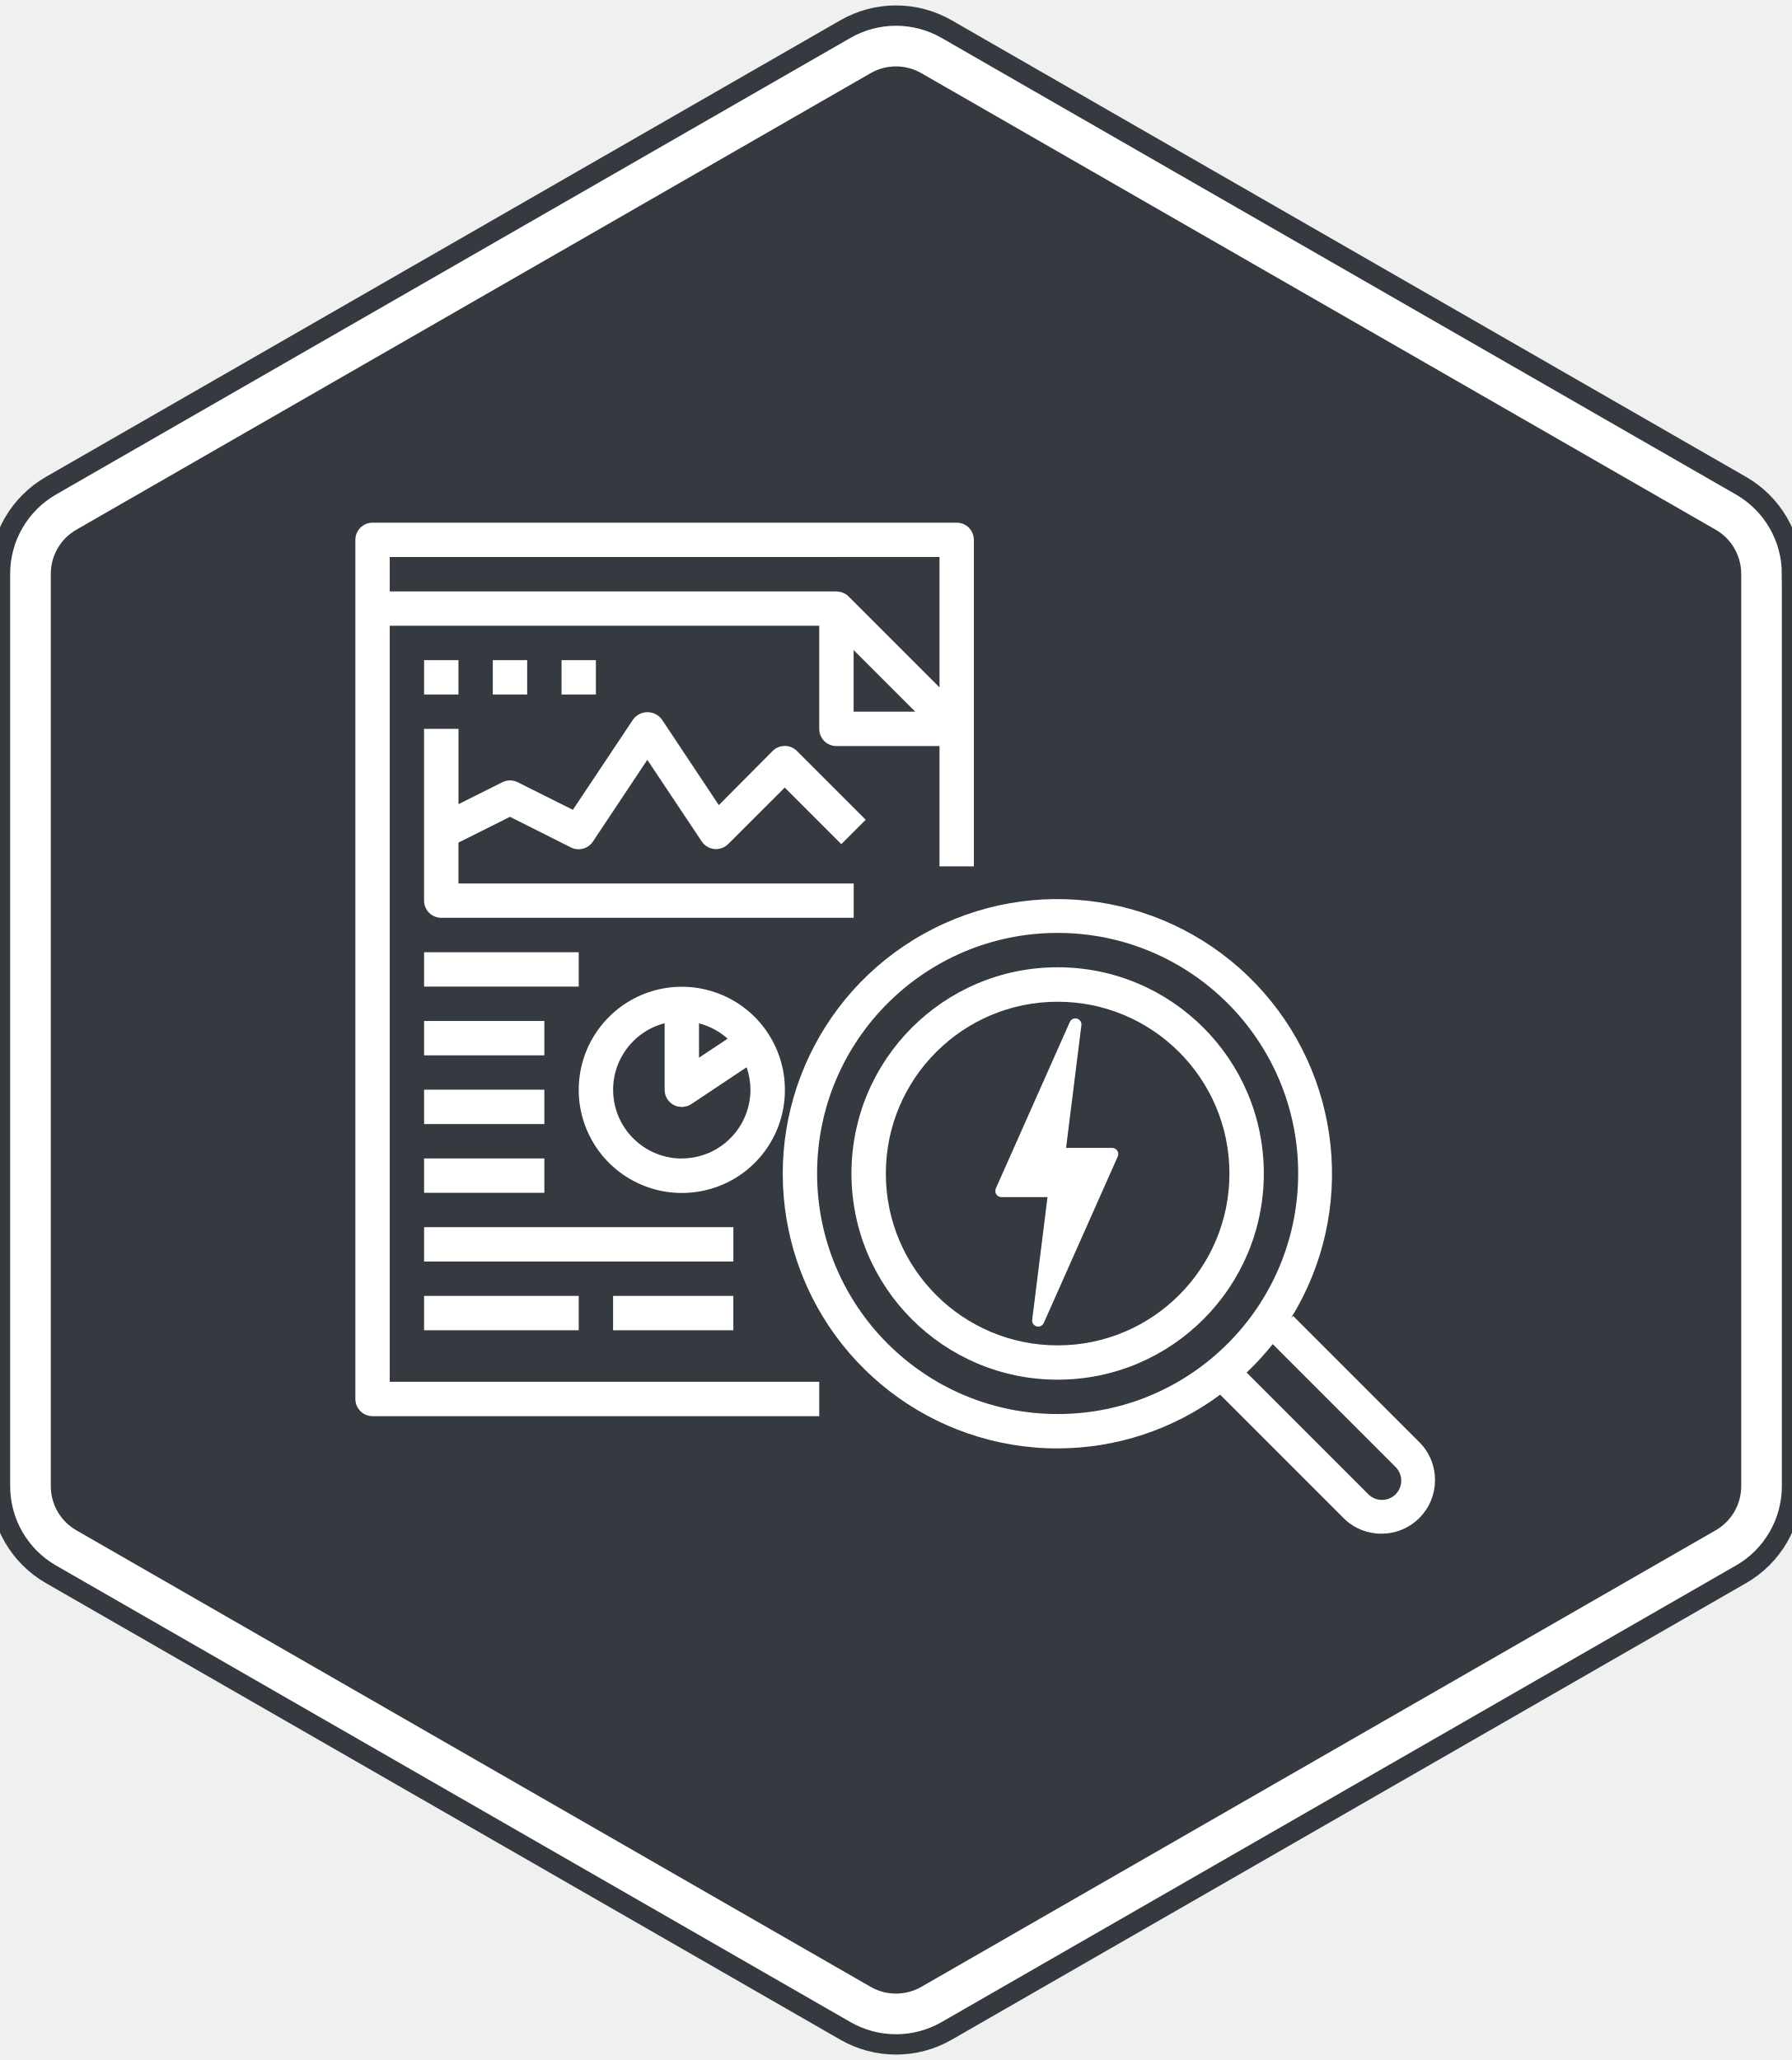
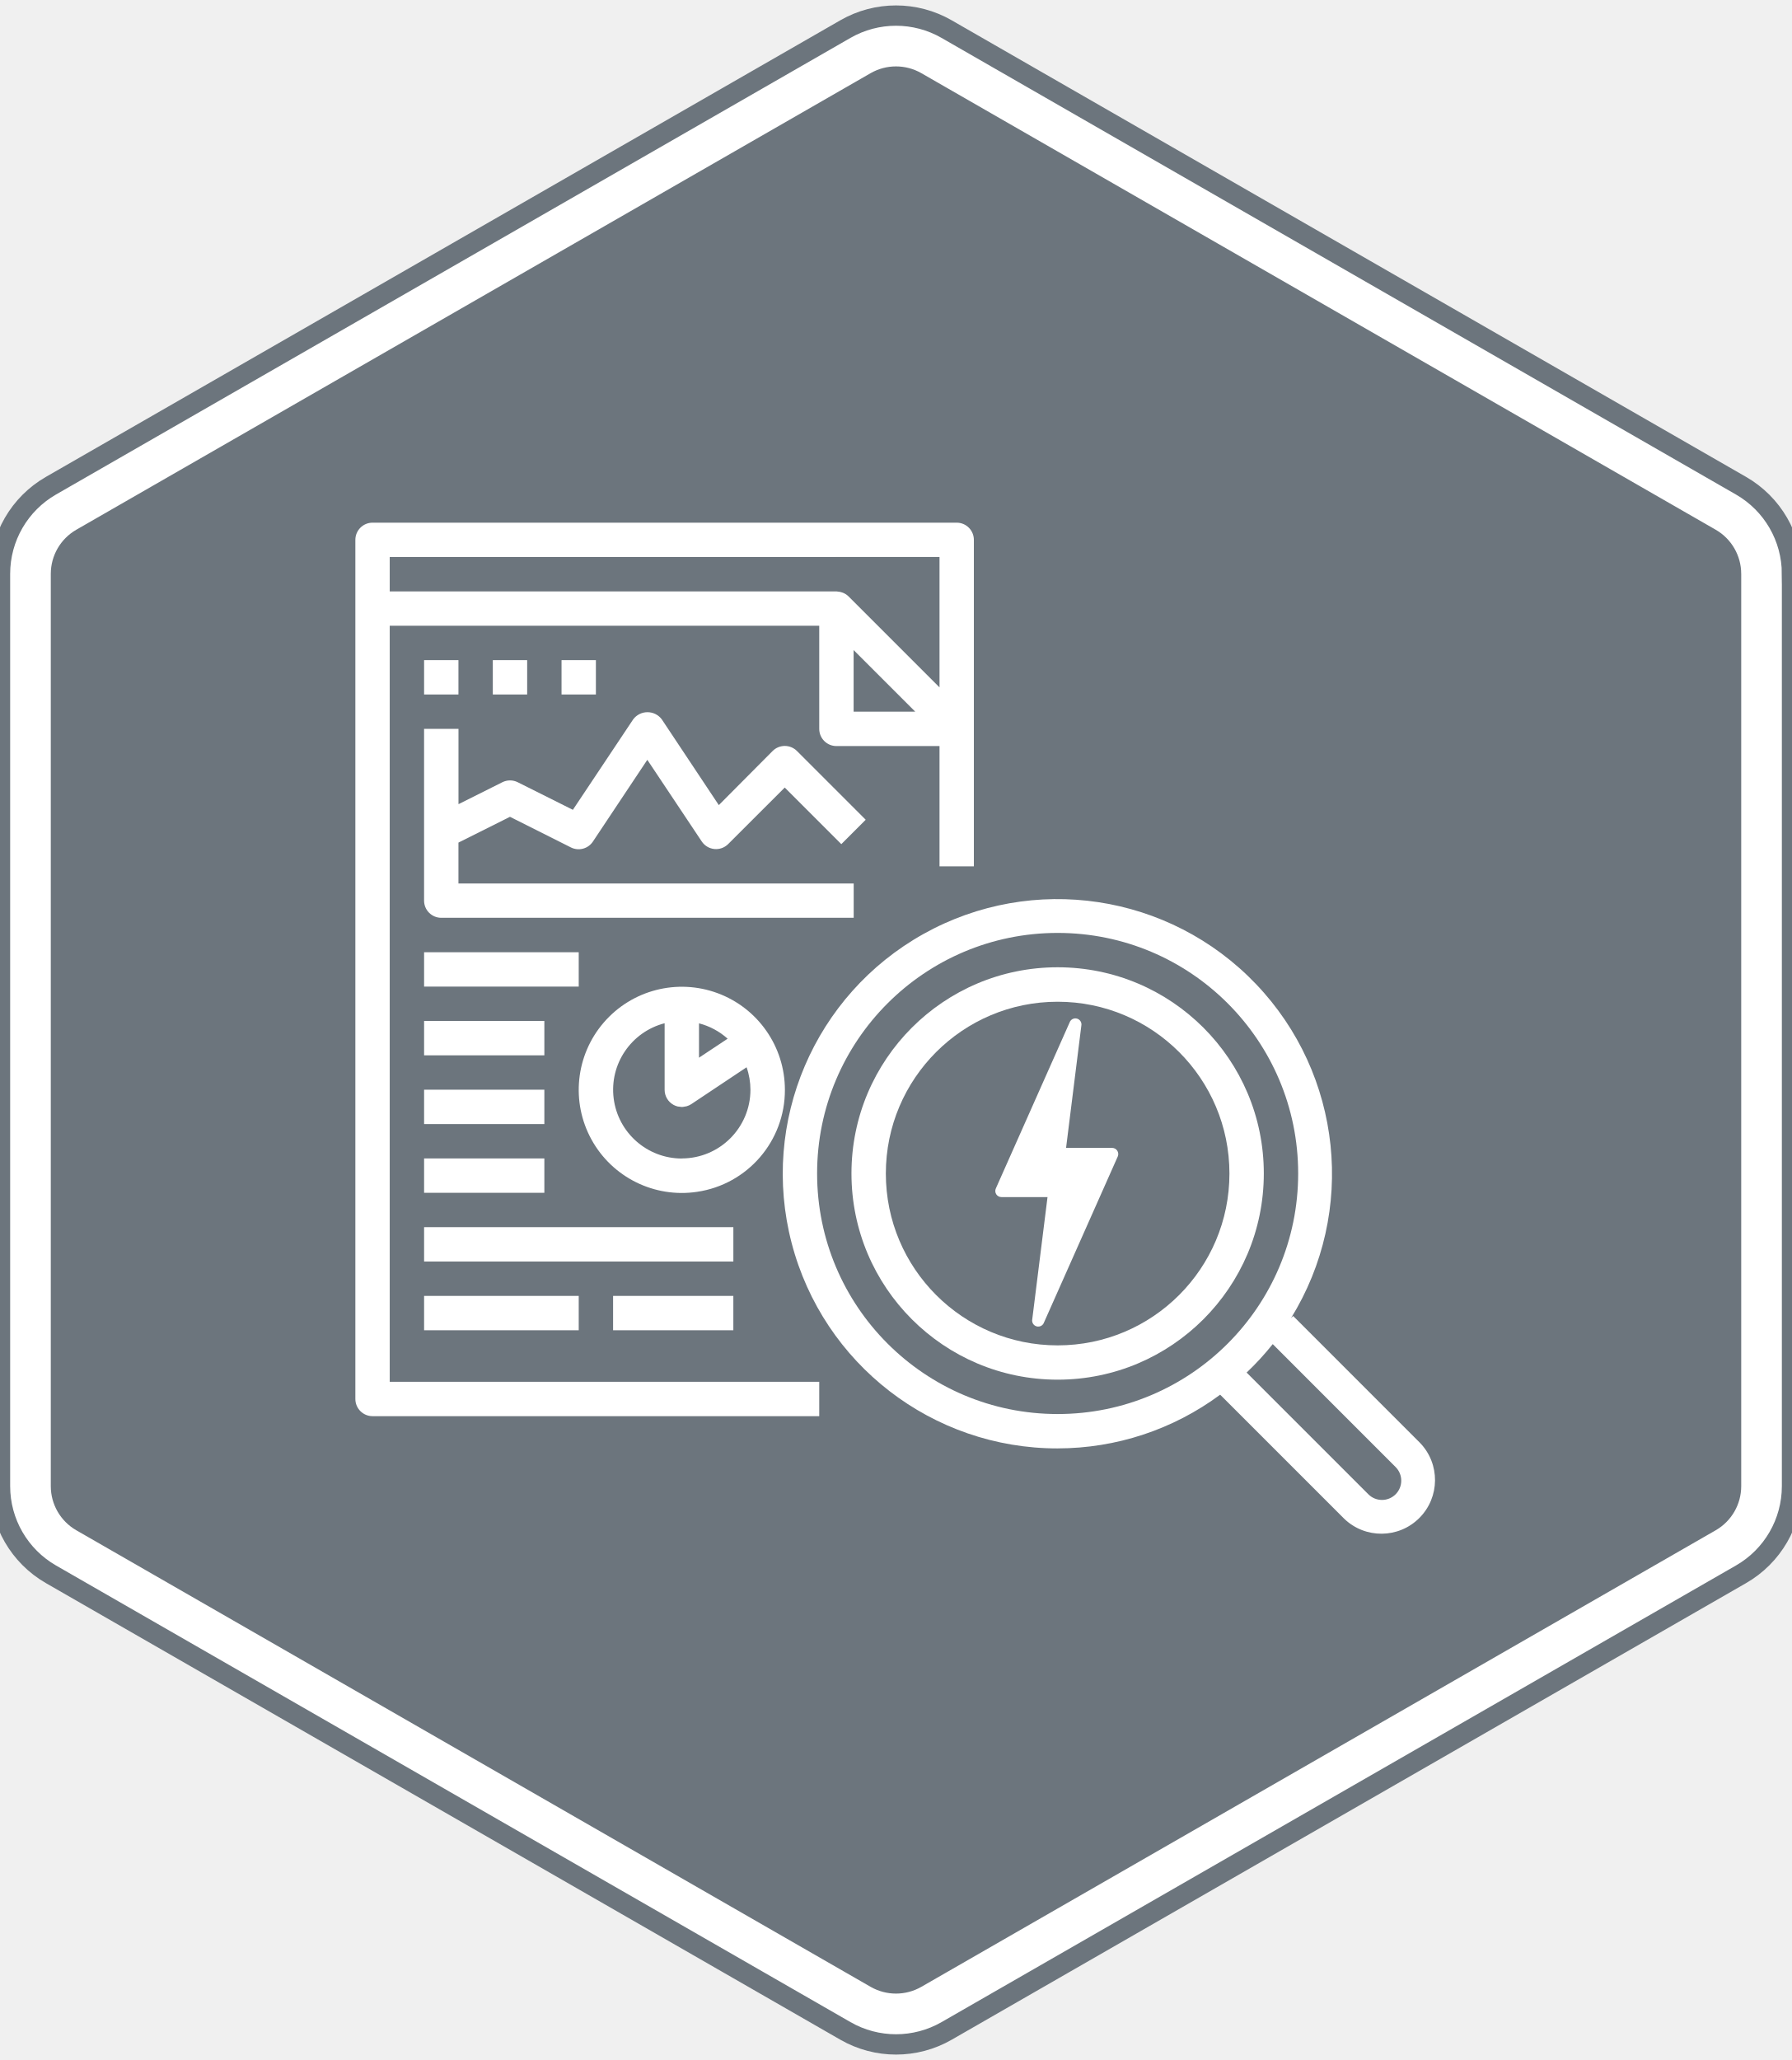
<svg xmlns="http://www.w3.org/2000/svg" width="88.202" height="101.382">
  <g data-name="Grupo 1020">
-     <g data-name="Polígono 1" fill="#343a40" stroke="#343a40">
+     <g data-name="Polígono 1" fill="#6c757d" stroke="#6c757d">
      <path d="M1.5 73.143V28.239a3.51 3.51 0 011.756-3.035l39.1-22.472a3.512 3.512 0 013.489 0l39.101 22.472a3.509 3.509 0 011.756 3.035v44.904a3.51 3.51 0 01-1.756 3.035L45.845 98.649a3.512 3.512 0 01-3.488 0L3.256 76.178A3.509 3.509 0 011.5 73.143z" />
      <path d="M85.202 28.239c0-.714-.384-1.379-1.003-1.734L45.097 4.033a2.007 2.007 0 00-1.993 0l-39.1 22.472A2.005 2.005 0 003 28.239v44.904c0 .714.384 1.378 1.003 1.734l39.101 22.472a2.007 2.007 0 001.993 0L84.2 74.877a2.005 2.005 0 001.003-1.734V28.239m3 0v44.904a5 5 0 01-2.509 4.335l-39.1 22.472a5 5 0 01-4.983 0L2.508 77.478A5 5 0 010 73.143V28.239a5 5 0 012.508-4.335L41.61 1.432a5 5 0 014.982 0l39.101 22.472a5 5 0 012.509 4.335z" fill="#fff" />
    </g>
    <g data-name="Grupo 557">
      <g fill="#fff">
        <path data-name="Trazado 1633" d="M18.337 69.696h21.986v-1.691H19.182V30.797h21.141v5.074a.846.846 0 00.846.846h5.074v5.919h1.691V26.569a.846.846 0 00-.843-.846H18.337a.846.846 0 00-.846.846v42.282a.846.846 0 00.846.845zm23.678-34.673v-3.03l3.032 3.03zm4.228-7.611v6.417l-4.476-4.476a.832.832 0 00-.249-.169.984.984 0 00-.076-.028.844.844 0 00-.223-.044c-.017 0-.033-.007-.05-.007H19.182v-1.691zm0 0" />
        <path data-name="Trazado 1634" d="M25.101 40.199l3 1.507a.845.845 0 001.081-.287l2.679-4.025 2.679 4.018a.845.845 0 001.3.129l2.785-2.782 2.785 2.785 1.2-1.2-3.383-3.383a.846.846 0 00-1.2 0l-2.647 2.662-2.807-4.221a.879.879 0 00-1.407 0l-2.969 4.453-2.715-1.358a.845.845 0 00-.756 0l-2.159 1.08v-3.706h-1.694v8.452a.846.846 0 00.846.846h20.3v-1.687H22.565v-2.014zm0 0" />
        <path data-name="Trazado 1635" d="M38.633 53.634a5.074 5.074 0 10-4.328 5.022 5.059 5.059 0 004.328-5.022zm-4.228-1.58v-1.691a3.38 3.38 0 011.409.756zm-.846 4.962a3.383 3.383 0 01-.846-6.658v3.276a.845.845 0 00.446.746.886.886 0 00.2.076c.026.006.053.006.079.009a.722.722 0 00.115.014h.019a.838.838 0 00.157-.024c.026 0 .051-.008.076-.014a.867.867 0 00.218-.1l2.724-1.816a3.345 3.345 0 01.19 1.11 3.383 3.383 0 01-3.378 3.377zm0 0" />
        <path data-name="Trazado 1636" d="M20.874 50.247h5.919v1.691h-5.919zm0 0" />
        <path data-name="Trazado 1637" d="M20.874 46.864h7.611v1.691h-7.611zm0 0" />
        <path data-name="Trazado 1638" d="M20.874 53.629h5.919v1.691h-5.919zm0 0" />
        <path data-name="Trazado 1639" d="M20.874 57.012h5.919v1.691h-5.919zm0 0" />
        <path data-name="Trazado 1640" d="M20.874 60.394h15.222v1.691H20.874zm0 0" />
        <path data-name="Trazado 1641" d="M20.874 63.777h7.611v1.691h-7.611zm0 0" />
        <path data-name="Trazado 1642" d="M30.176 63.777h5.919v1.691h-5.919zm0 0" />
        <path data-name="Trazado 1643" d="M20.874 32.488h1.691v1.691h-1.691zm0 0" />
        <path data-name="Trazado 1644" d="M24.256 32.488h1.691v1.691h-1.691zm0 0" />
        <path data-name="Trazado 1645" d="M27.639 32.488h1.691v1.691h-1.691zm0 0" />
      </g>
      <path data-name="Trazado 1663" d="M52.057 71.282a13.443 13.443 0 008-2.643l6.1 6.1a2.64 2.64 0 003.733-3.733l-6.24-6.24-.108.108a13.517 13.517 0 10-11.483 6.409zm16.635.918a.948.948 0 01-1.341 1.341l-5.992-5.991a13.622 13.622 0 001.285-1.4zM52.057 45.913a11.839 11.839 0 11-11.839 11.839 11.839 11.839 0 0111.839-11.839zm0 0" fill="#fff" />
      <path data-name="Trazado 1664" d="M52.057 67.9a10.148 10.148 0 10-10.148-10.148A10.148 10.148 0 0052.057 67.9zm0-18.6a8.456 8.456 0 11-8.456 8.456 8.456 8.456 0 018.456-8.456zm0 0" fill="#fff" />
      <g data-name="Grupo 556">
        <g data-name="Grupo 554">
          <path data-name="Trazado 1669" d="M54.992 56.631a.3.3 0 00-.254-.138h-2.266l.751-6.012a.3.3 0 00-.577-.16l-3.63 8.167a.3.3 0 00.277.426h2.266l-.751 6.012a.3.3 0 00.577.16l3.63-8.167a.3.3 0 00-.023-.288z" fill="#fff" />
        </g>
      </g>
    </g>
  </g>
</svg>
